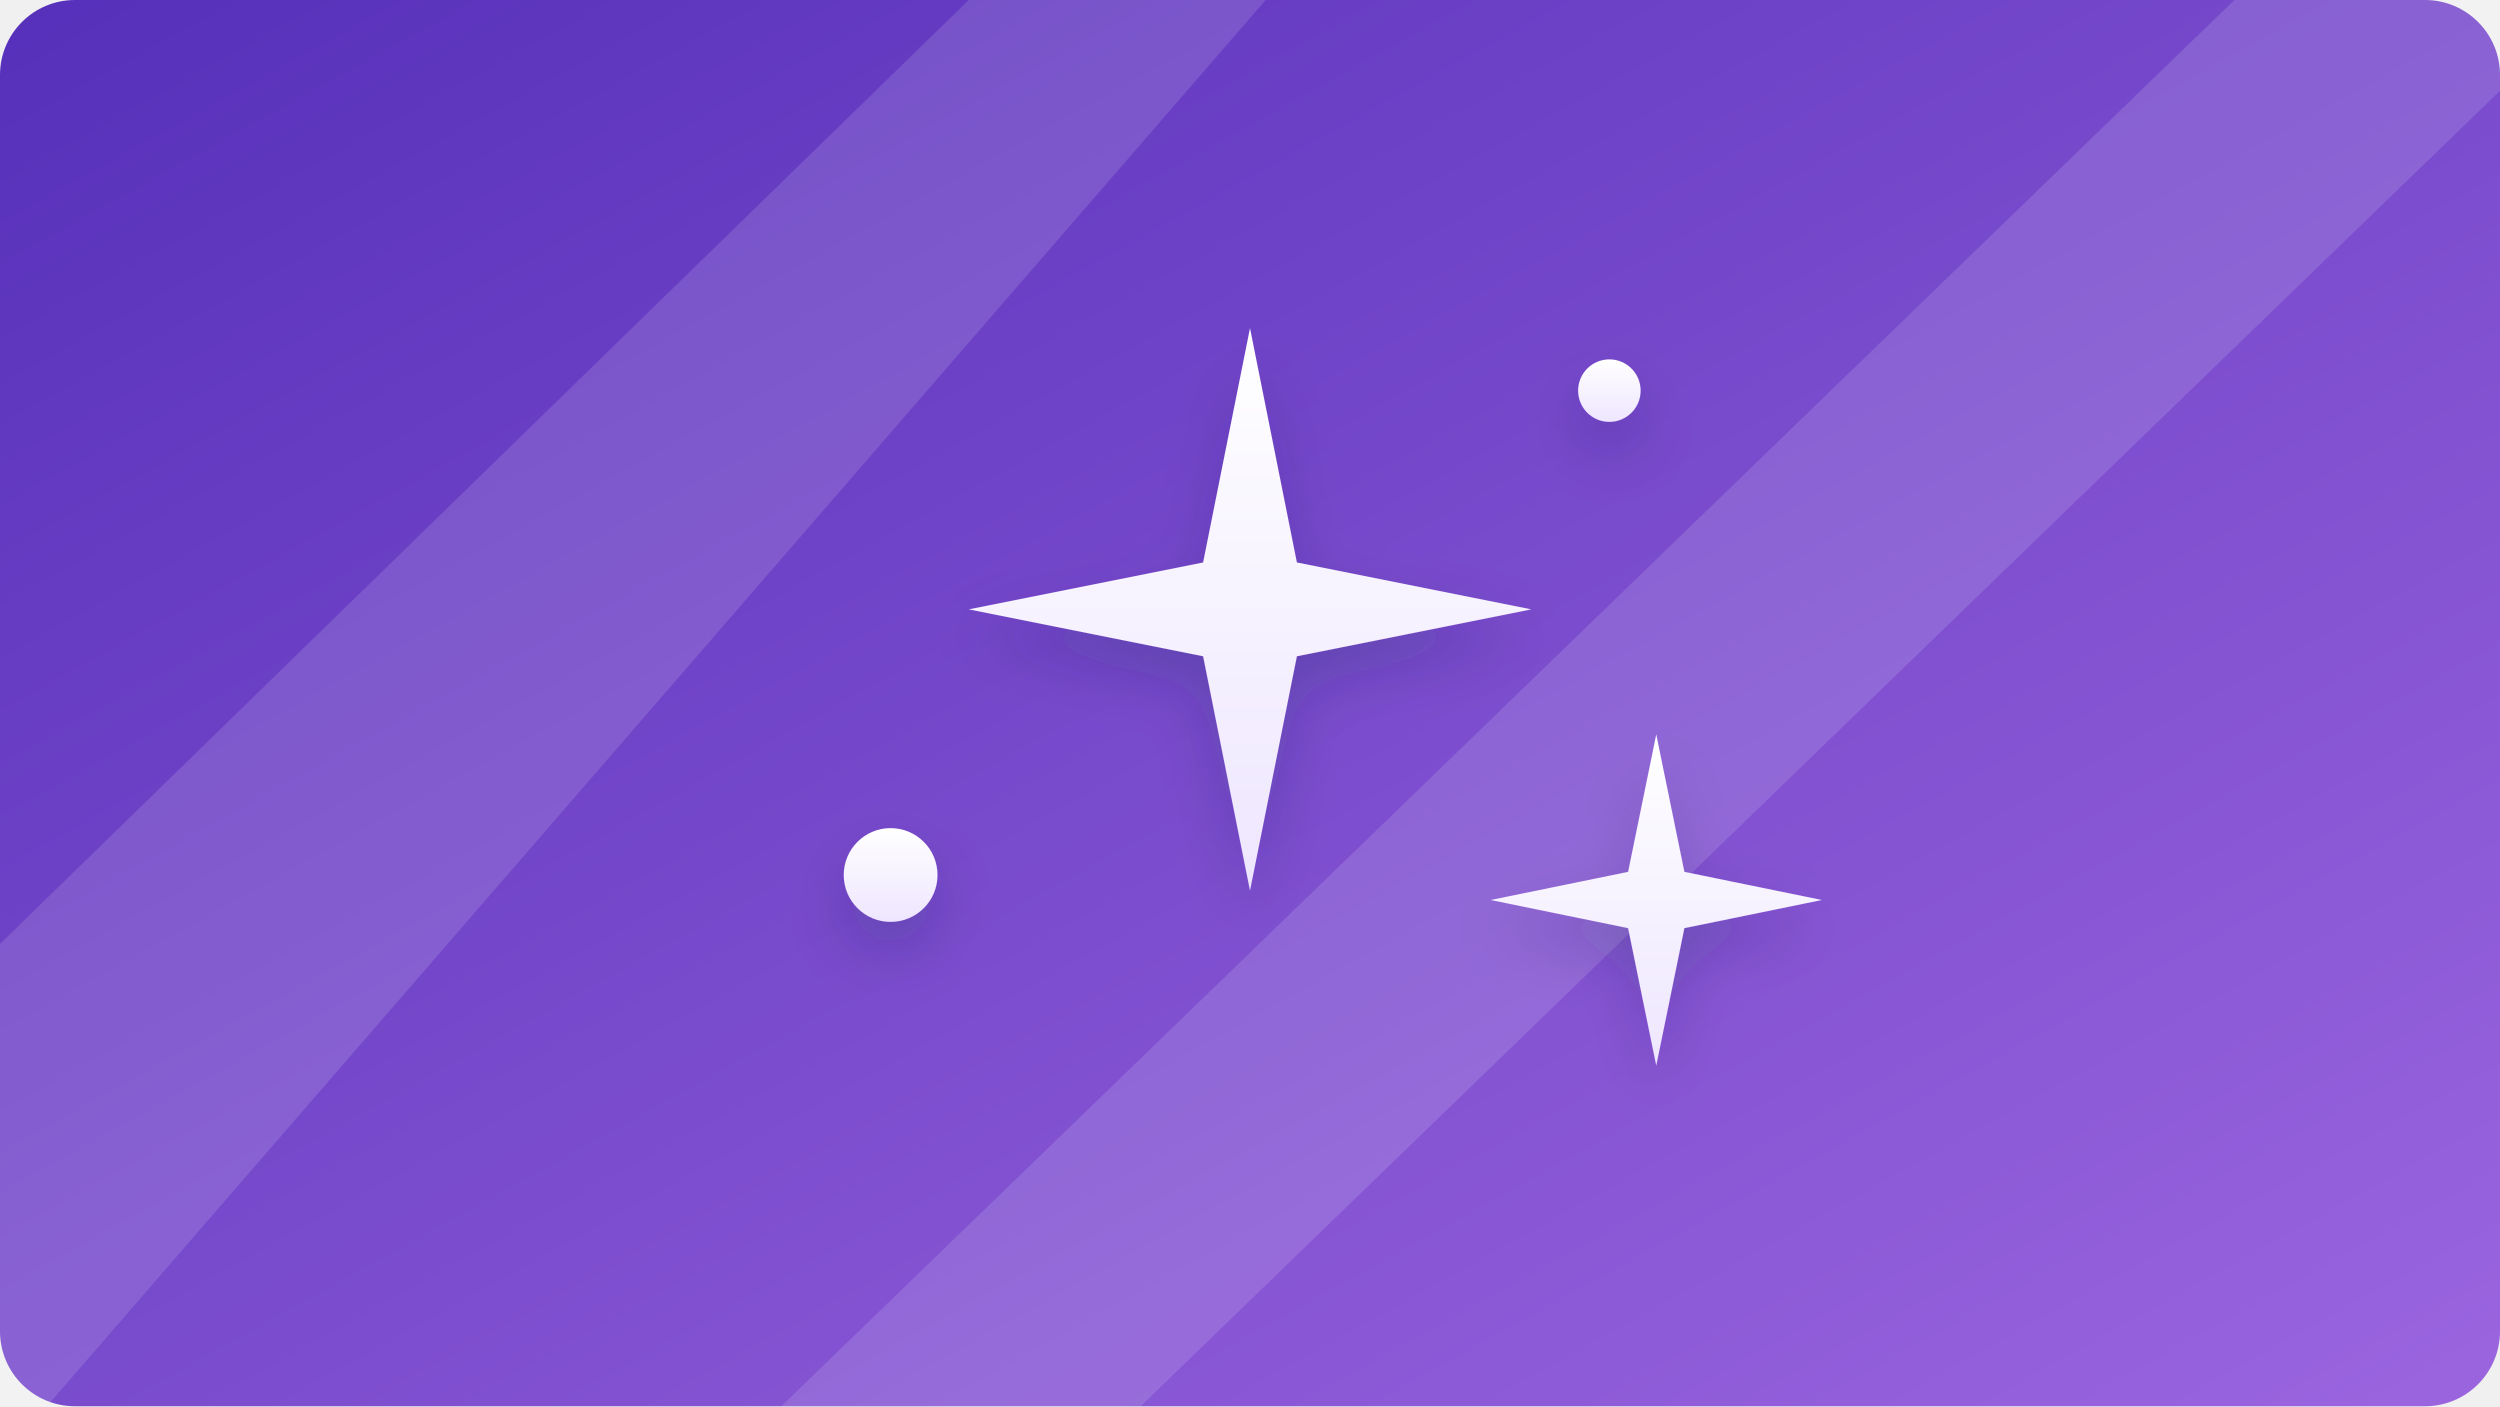
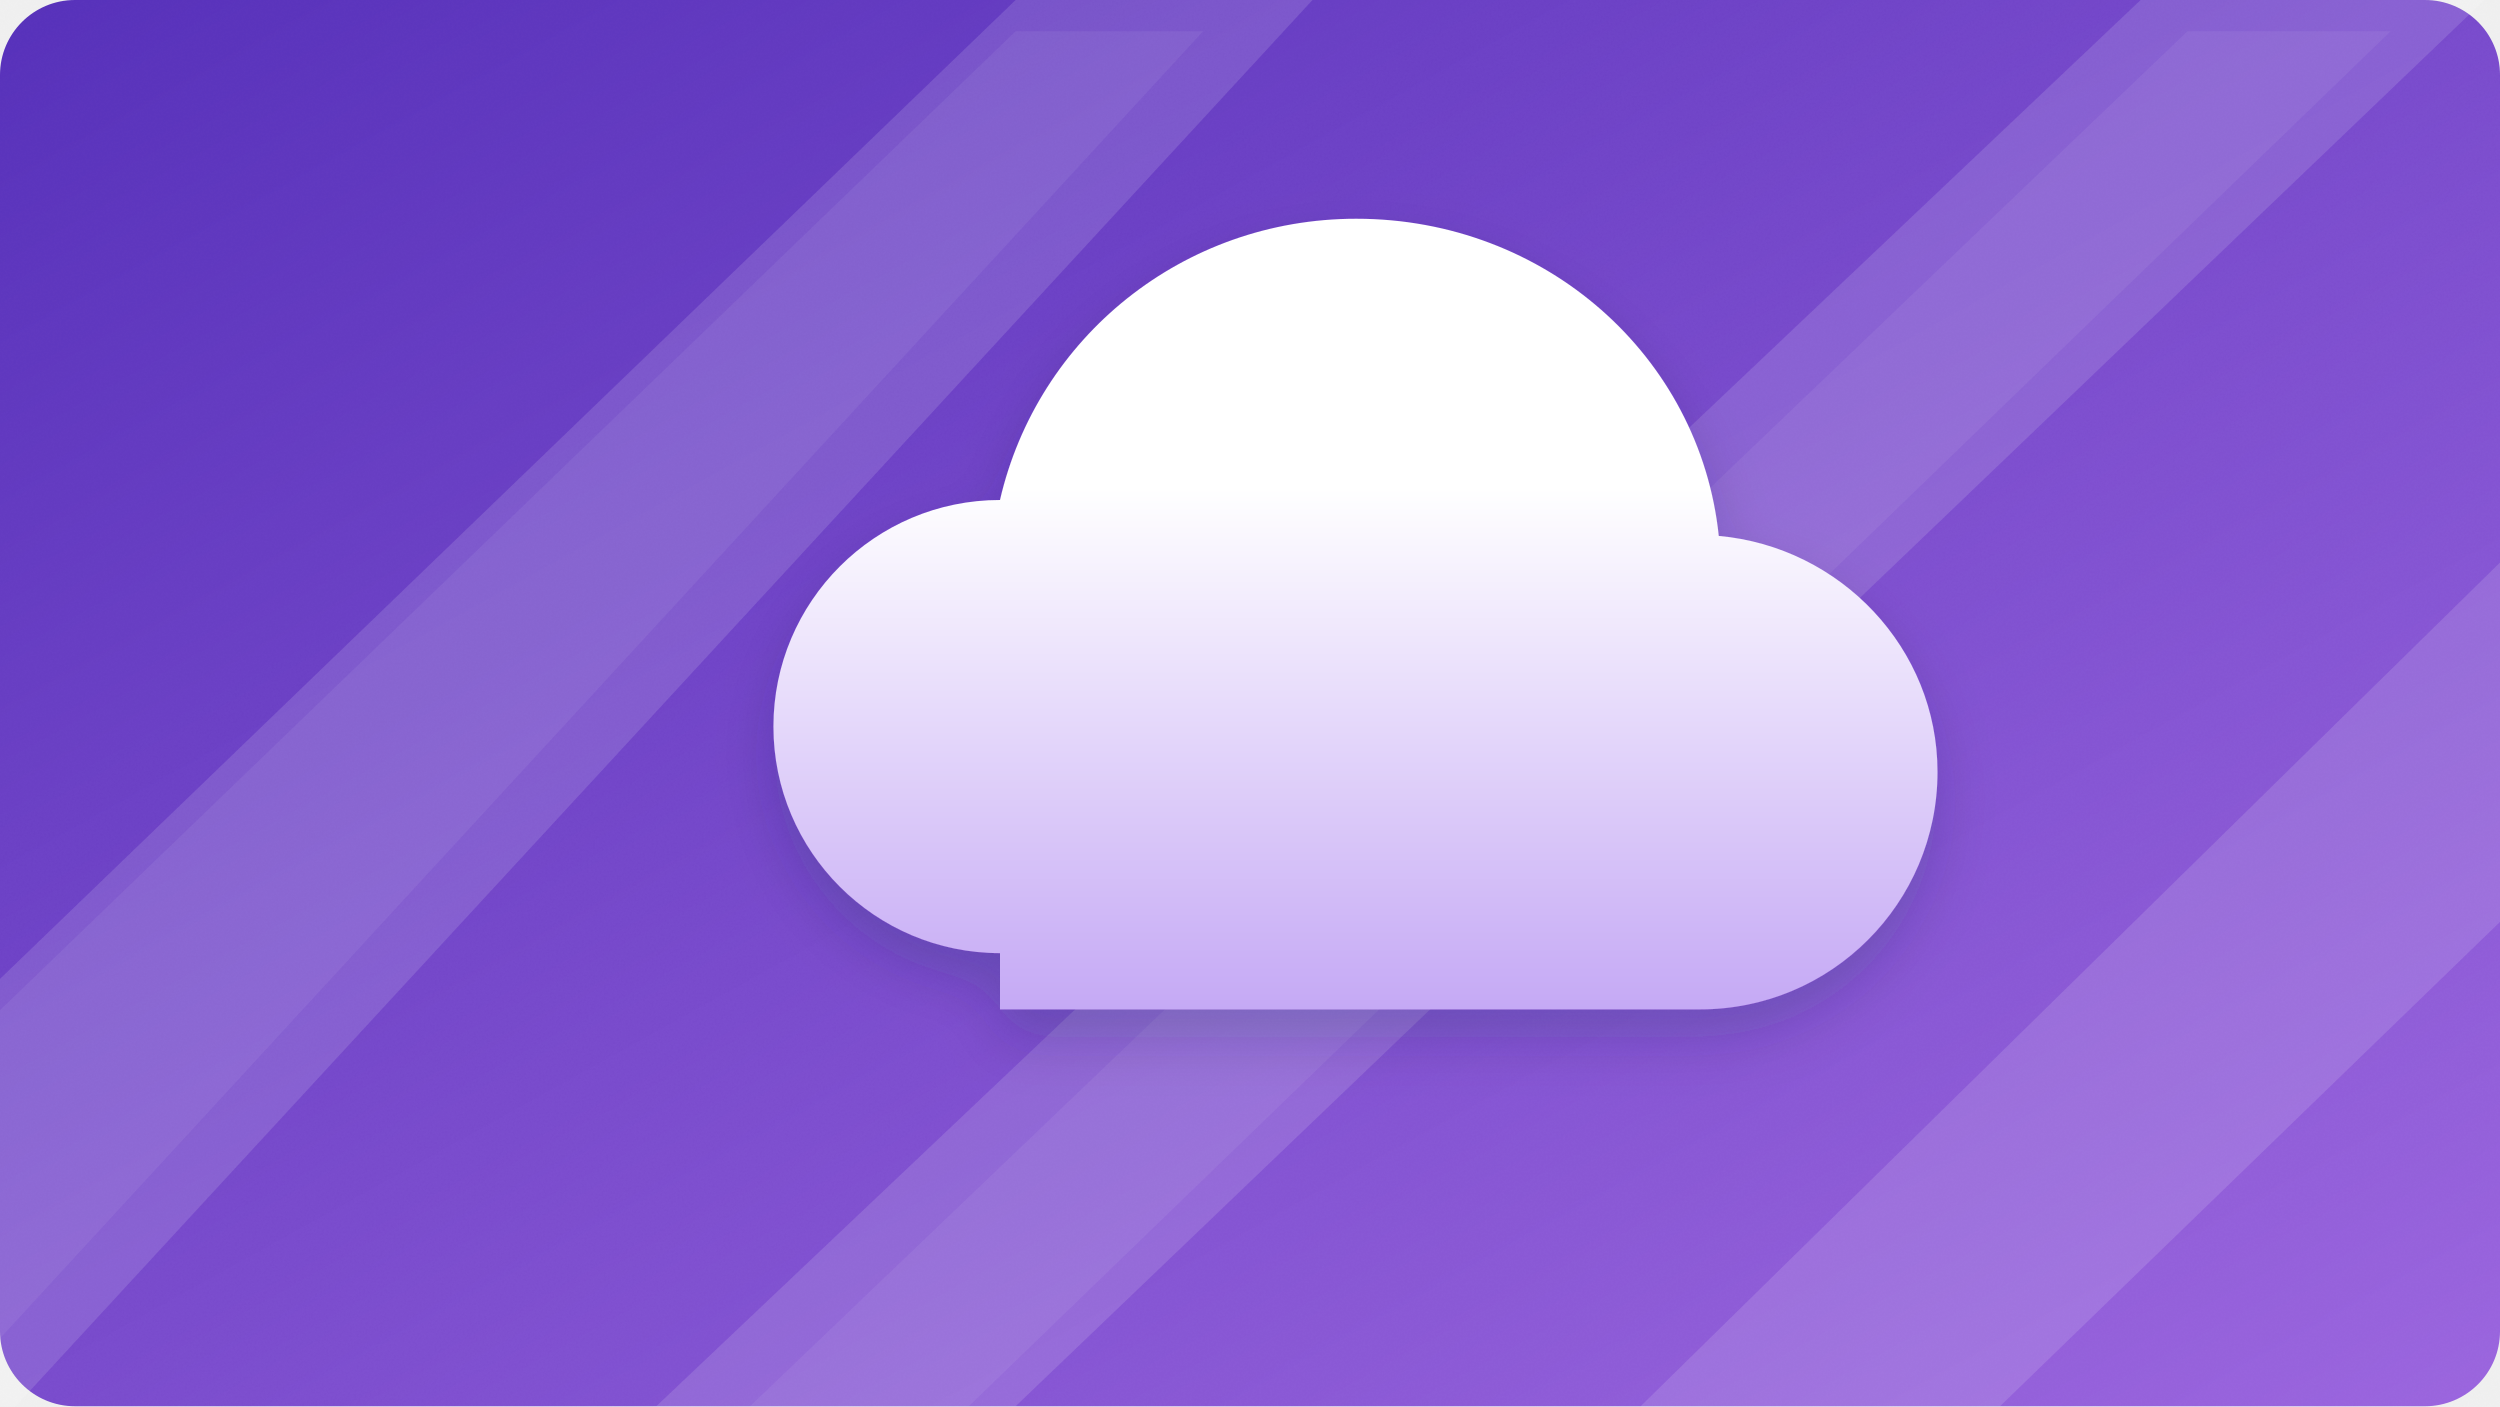
<svg xmlns="http://www.w3.org/2000/svg" viewBox="0 0 1600 900" role="img" aria-labelledby="title desc">
  <defs>
    <linearGradient id="bg-ai-marketing-tools-comparison" x1="0" y1="0" x2="1" y2="1">
      <stop offset="0" stop-color="#5630ba" />
      <stop offset="1" stop-color="#9b65df" />
    </linearGradient>
    <linearGradient id="icon-fill" x1="0" y1="0" x2="0" y2="1">
      <stop offset="0" stop-color="#fff" />
-       <stop offset="1" stop-color="#eee6ff" />
+       <stop offset=".34" stop-color="#fff" />
+       <stop offset="1" stop-color="#c5a9f5" />
    </linearGradient>
+     <filter id="grain" x="0" y="0" width="100%" height="100%">
+       <feTurbulence type="fractalNoise" baseFrequency=".72" numOctaves="2" stitchTiles="stitch" />
+       <feColorMatrix type="saturate" values="0" />
+       <feComponentTransfer>
+         <feFuncA type="table" tableValues="0 .055" />
+       </feComponentTransfer>
+     </filter>
    <filter id="shadow" x="-30%" y="-30%" width="160%" height="160%">
      <feDropShadow dx="0" dy="18" stdDeviation="18" flood-color="#052341" flood-opacity=".18" />
    </filter>
  </defs>
  <rect width="1600" height="900" rx="48" fill="url(#bg-ai-marketing-tools-comparison)" />
-   <path d="M-160 760 620 0h190L30 900h-190ZM500 900 1430 0h230L730 900H500Z" fill="#fff" opacity=".13" />
+   <path d="M-180 800 650 0h190L10 900h-190ZM420 900 1370 0h220L650 900H420ZM1050 900 1600 360v230l-320 310Z" fill="#fff" opacity=".13" />
+   <path d="M-180 820 650 20h120L-40 900h-140ZM480 900 1400 20h130L620 900Z" fill="#fff" opacity=".06" />
+   <rect width="1600" height="900" rx="48" filter="url(#grain)" opacity=".42" />
  <g filter="url(#shadow)">
-     <g fill="url(#icon-fill)">
-       <path d="m800 210 30 150 150 30-150 30-30 150-30-150-150-30 150-30 30-150Z" />
-       <path d="m1060 470 18 88 88 18-88 18-18 88-18-88-88-18 88-18 18-88Z" />
-       <circle cx="570" cy="560" r="30" />
-       <circle cx="1030" cy="250" r="20" />
-     </g>
+     <path d="M640 610c-80 0-145-65-145-145s65-145 145-145c24-104 117-180 228-180 121 0 220 88 232 203 78 7 140 72 140 151 0 84-68 152-152 152H640Z" fill="url(#icon-fill)" />
  </g>
</svg>
